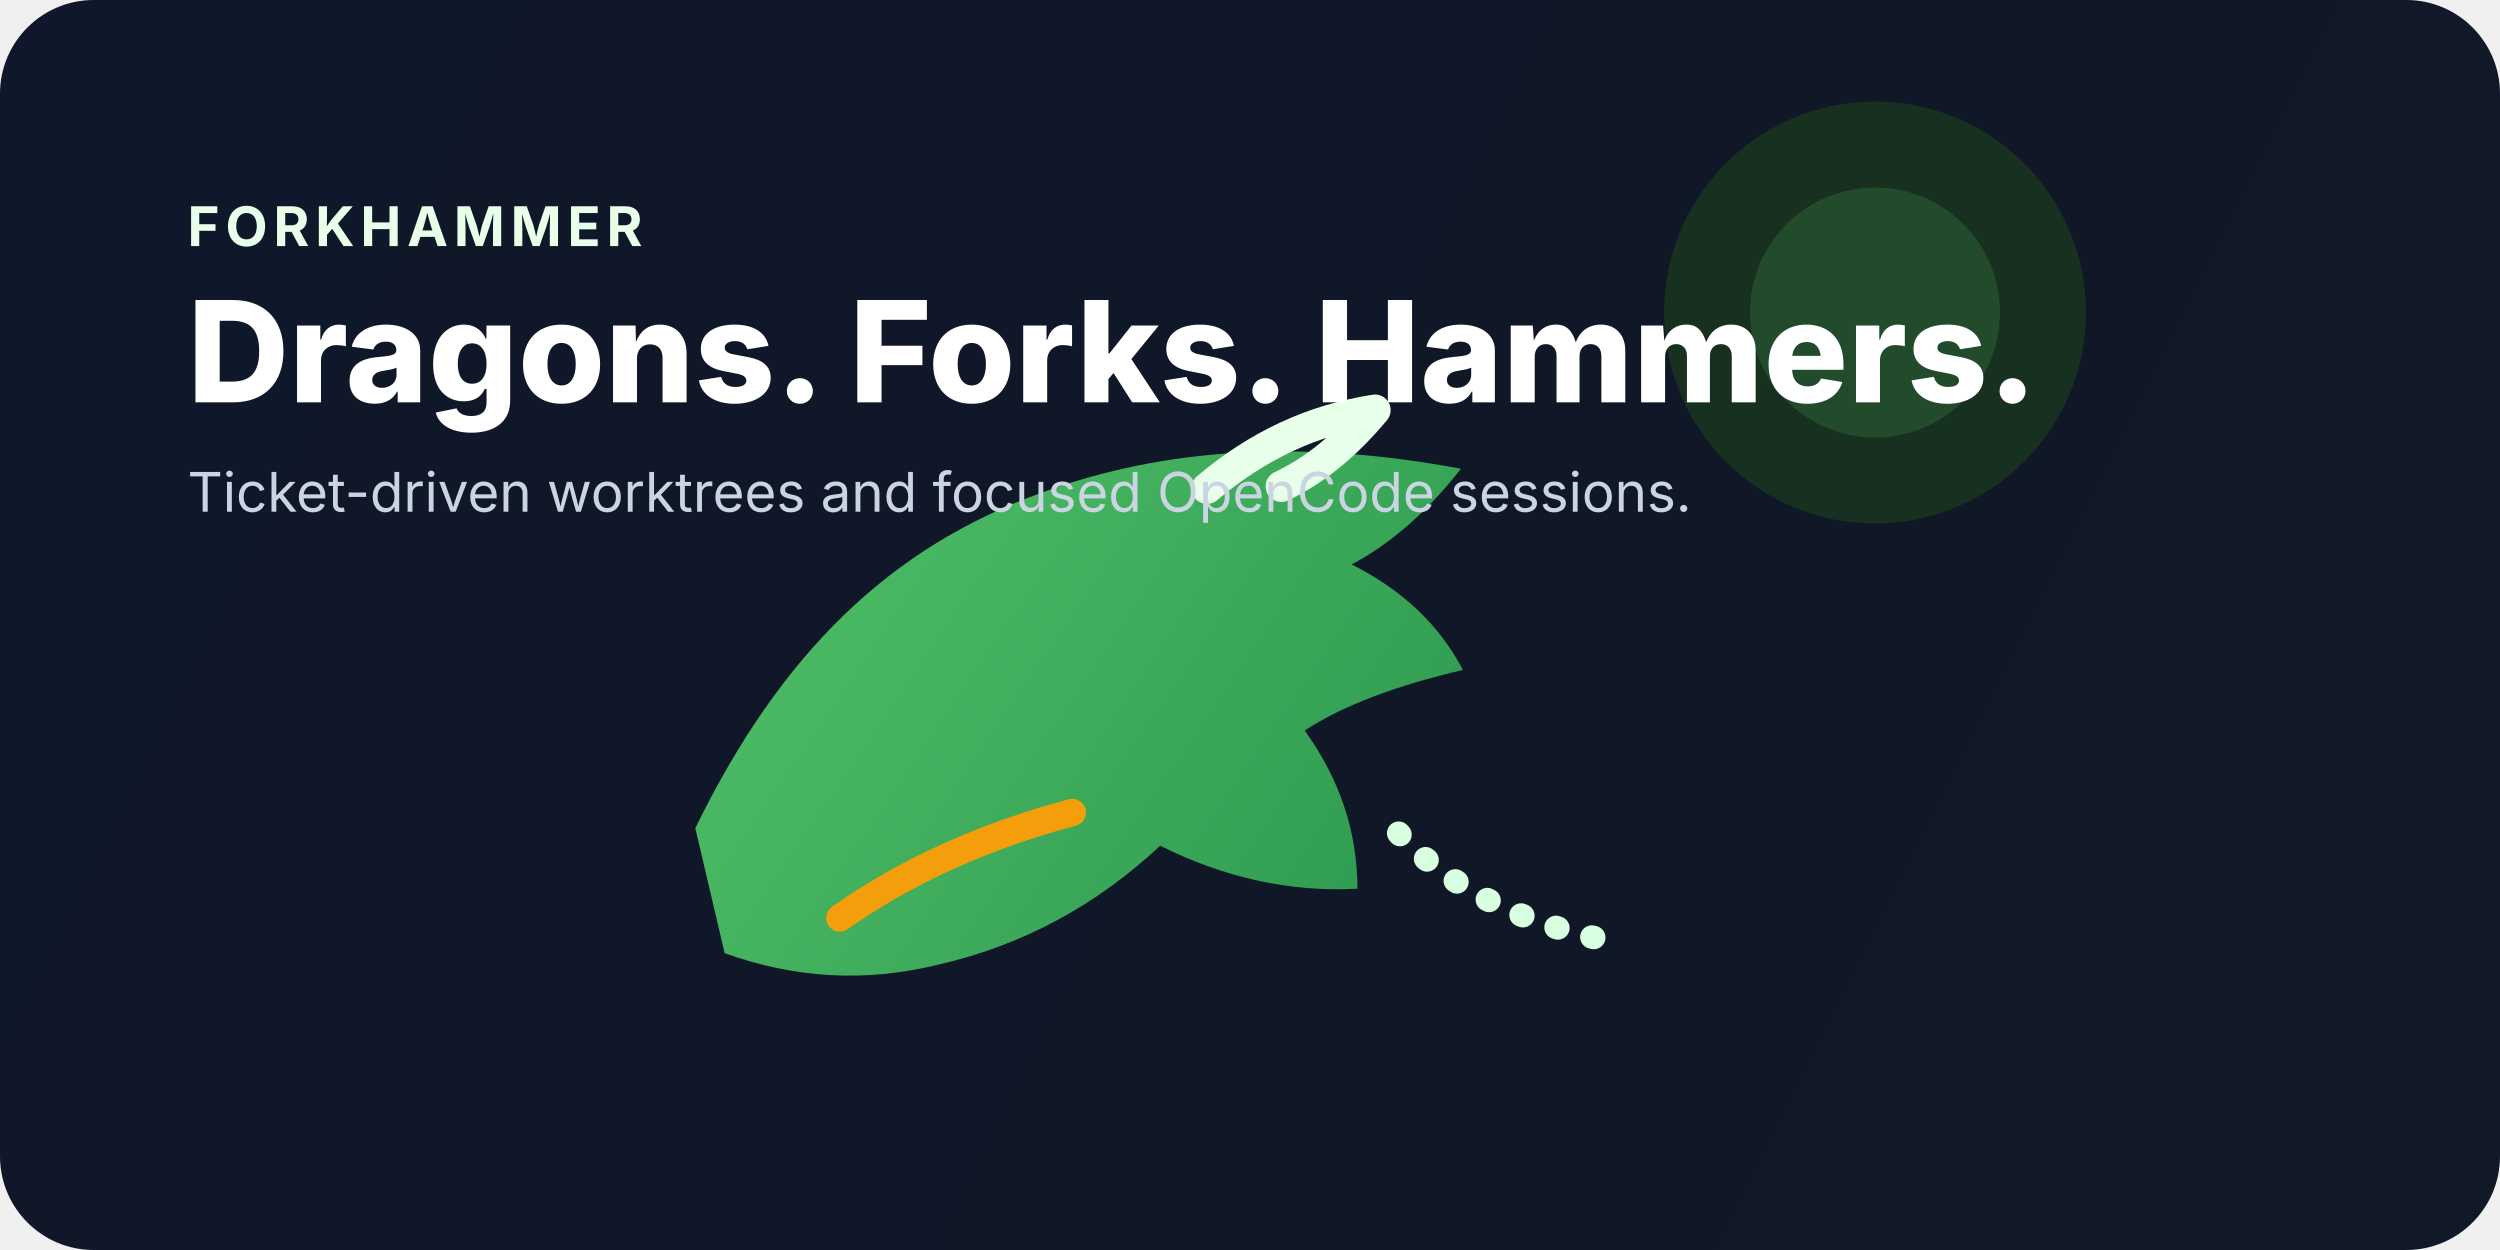
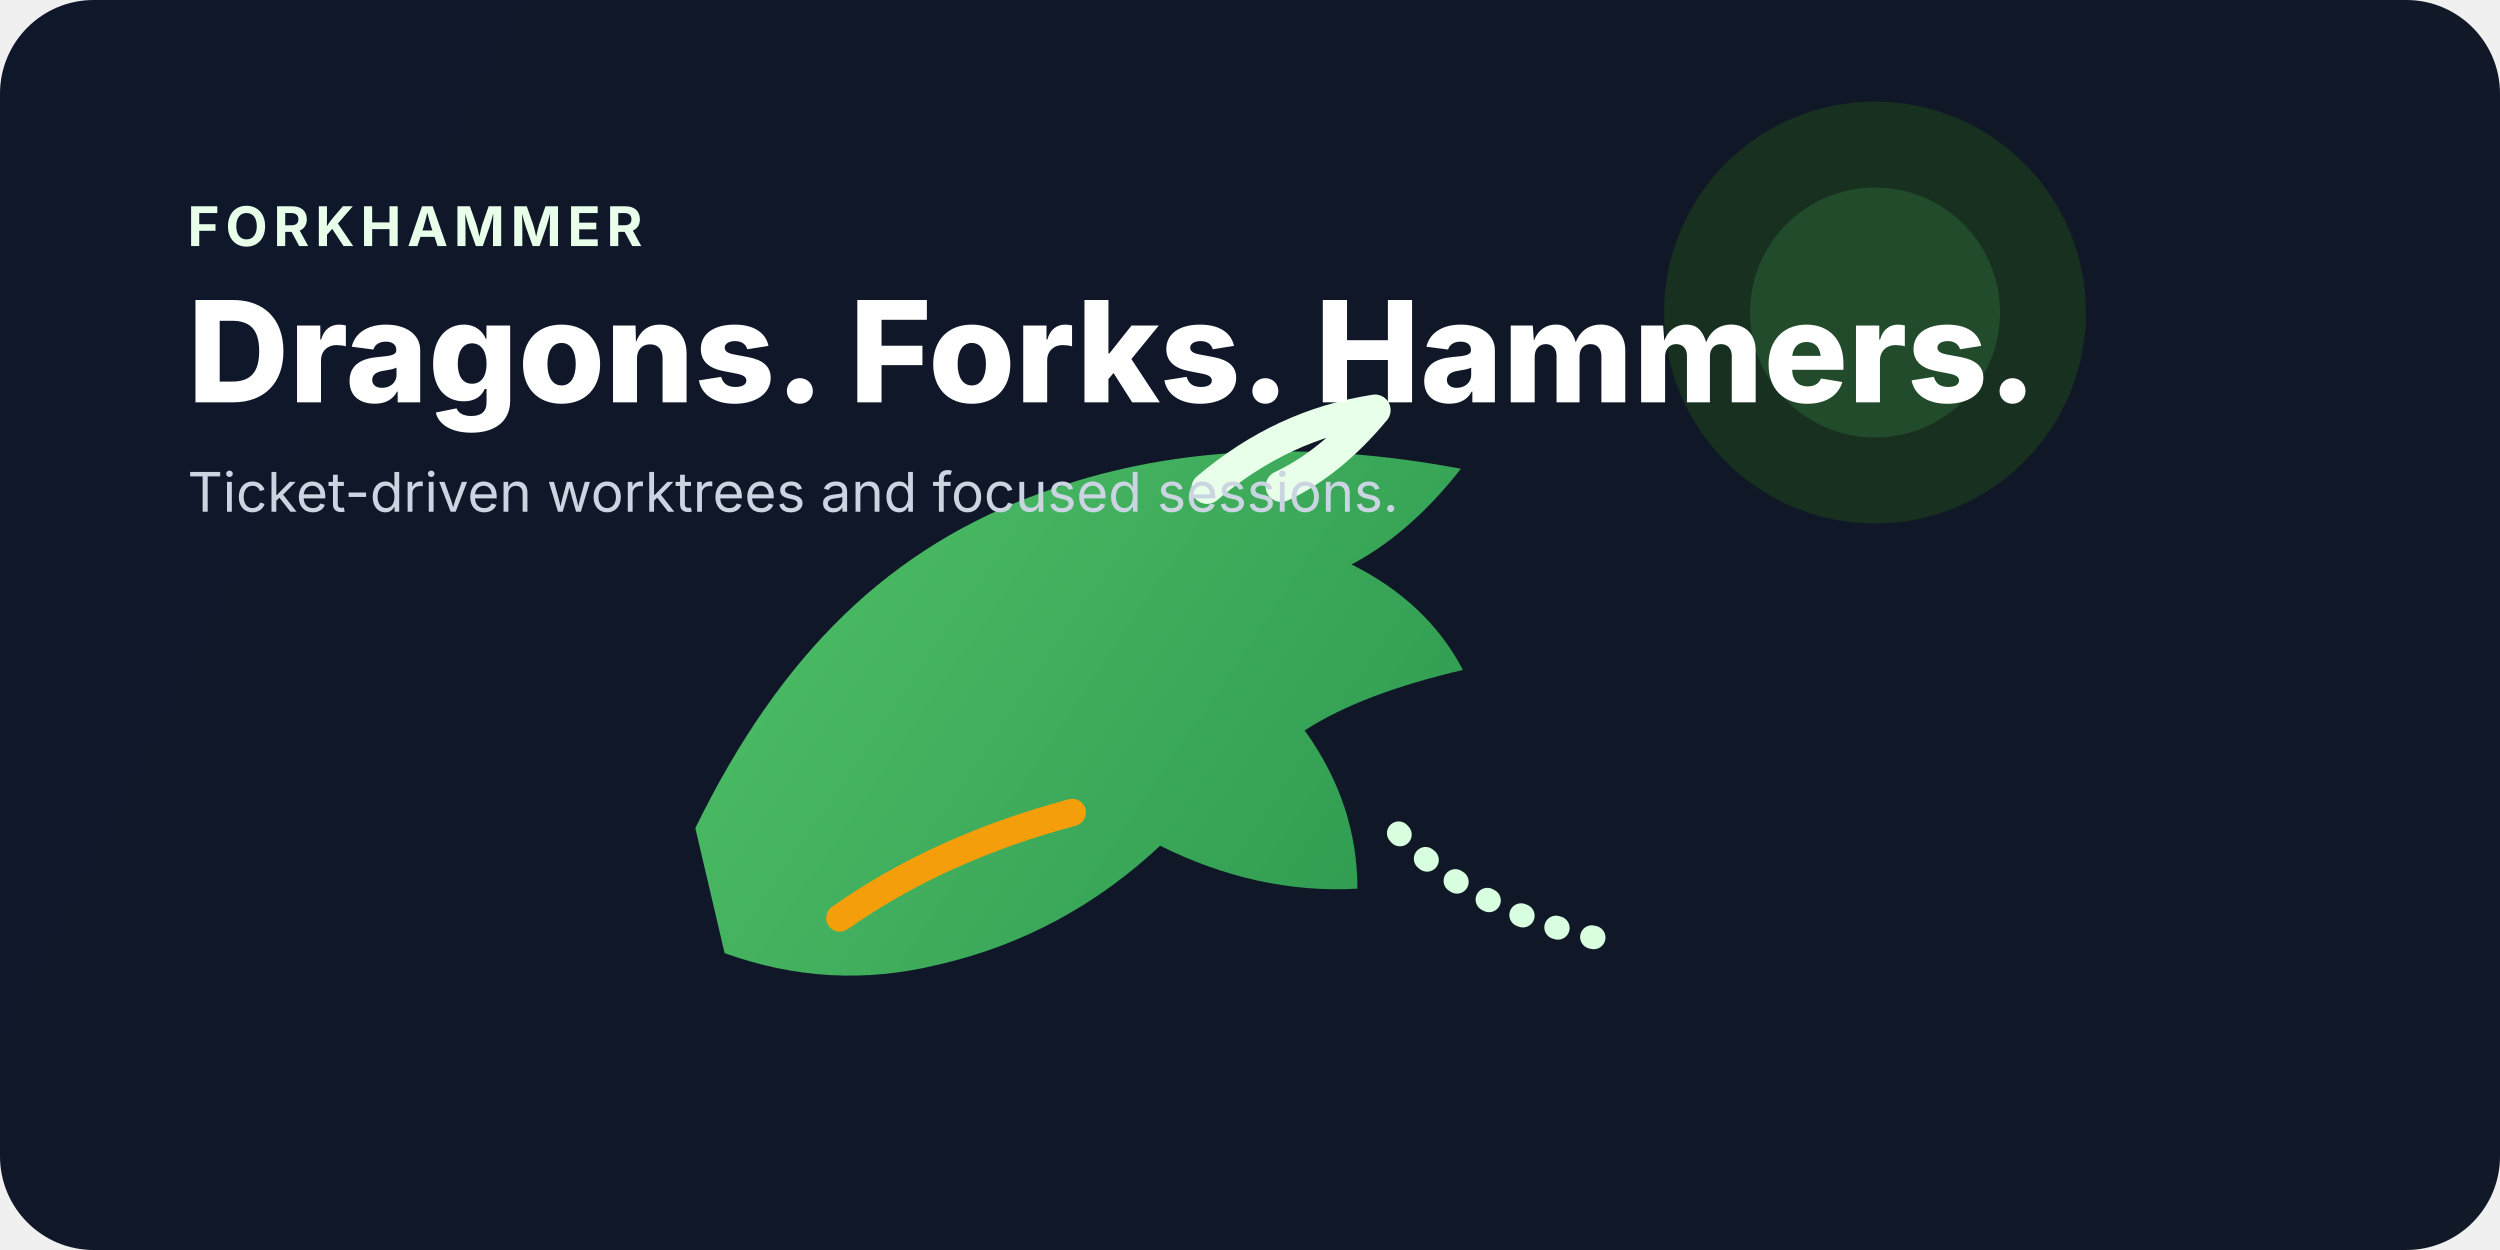
<svg xmlns="http://www.w3.org/2000/svg" width="1280" height="640" viewBox="0 0 1280 640" role="img" aria-label="Forkhammer social card">
  <defs>
    <linearGradient id="bg" x1="0" y1="0" x2="1280" y2="640" gradientUnits="userSpaceOnUse">
      <stop offset="0" stop-color="#0f172a" />
      <stop offset="1" stop-color="#111827" />
    </linearGradient>
    <linearGradient id="accent" x1="360" y1="140" x2="920" y2="520" gradientUnits="userSpaceOnUse">
      <stop offset="0" stop-color="#55c56a" />
      <stop offset="1" stop-color="#1f8a47" />
    </linearGradient>
  </defs>
  <rect width="1280" height="640" rx="48" fill="url(#bg)" />
  <circle cx="960" cy="160" r="108" fill="#17301f" />
  <circle cx="960" cy="160" r="64" fill="#55c56a" opacity="0.18" />
  <path d="M356 424c44-90 100-144 178-172 63-23 134-27 214-12-18 23-37 39-56 49 26 13 45 31 57 54-34 8-61 18-81 31 18 25 27 52 27 81-35 2-69-6-101-22-32 30-70 51-114 61-37 9-73 7-109-6z" fill="url(#accent)" />
  <path d="M618 250c26-22 54-35 86-40-15 18-31 31-48 39" fill="none" stroke="#e8ffe9" stroke-width="16" stroke-linecap="round" stroke-linejoin="round" />
  <path d="M430 470c34-24 74-42 119-54" fill="none" stroke="#f59e0b" stroke-width="14" stroke-linecap="round" />
  <path d="M816 480c-44-10-79-29-104-58" fill="none" stroke="#d8ffe0" stroke-width="12" stroke-linecap="round" stroke-dasharray="1 18" />
  <text x="96" y="126" fill="#e8ffe9" font-family="Inter, Arial, sans-serif" font-size="28" font-weight="700" letter-spacing="3">FORKHAMMER</text>
  <text x="96" y="206" fill="#ffffff" font-family="Inter, Arial, sans-serif" font-size="72" font-weight="800">Dragons. Forks. Hammers.</text>
-   <text x="96" y="262" fill="#cbd5e1" font-family="Inter, Arial, sans-serif" font-size="28">Ticket-driven worktrees and focused OpenCode sessions.</text>
+   <text x="96" y="262" fill="#cbd5e1" font-family="Inter, Arial, sans-serif" font-size="28">Ticket-driven worktrees and focused sessions.</text>
</svg>
